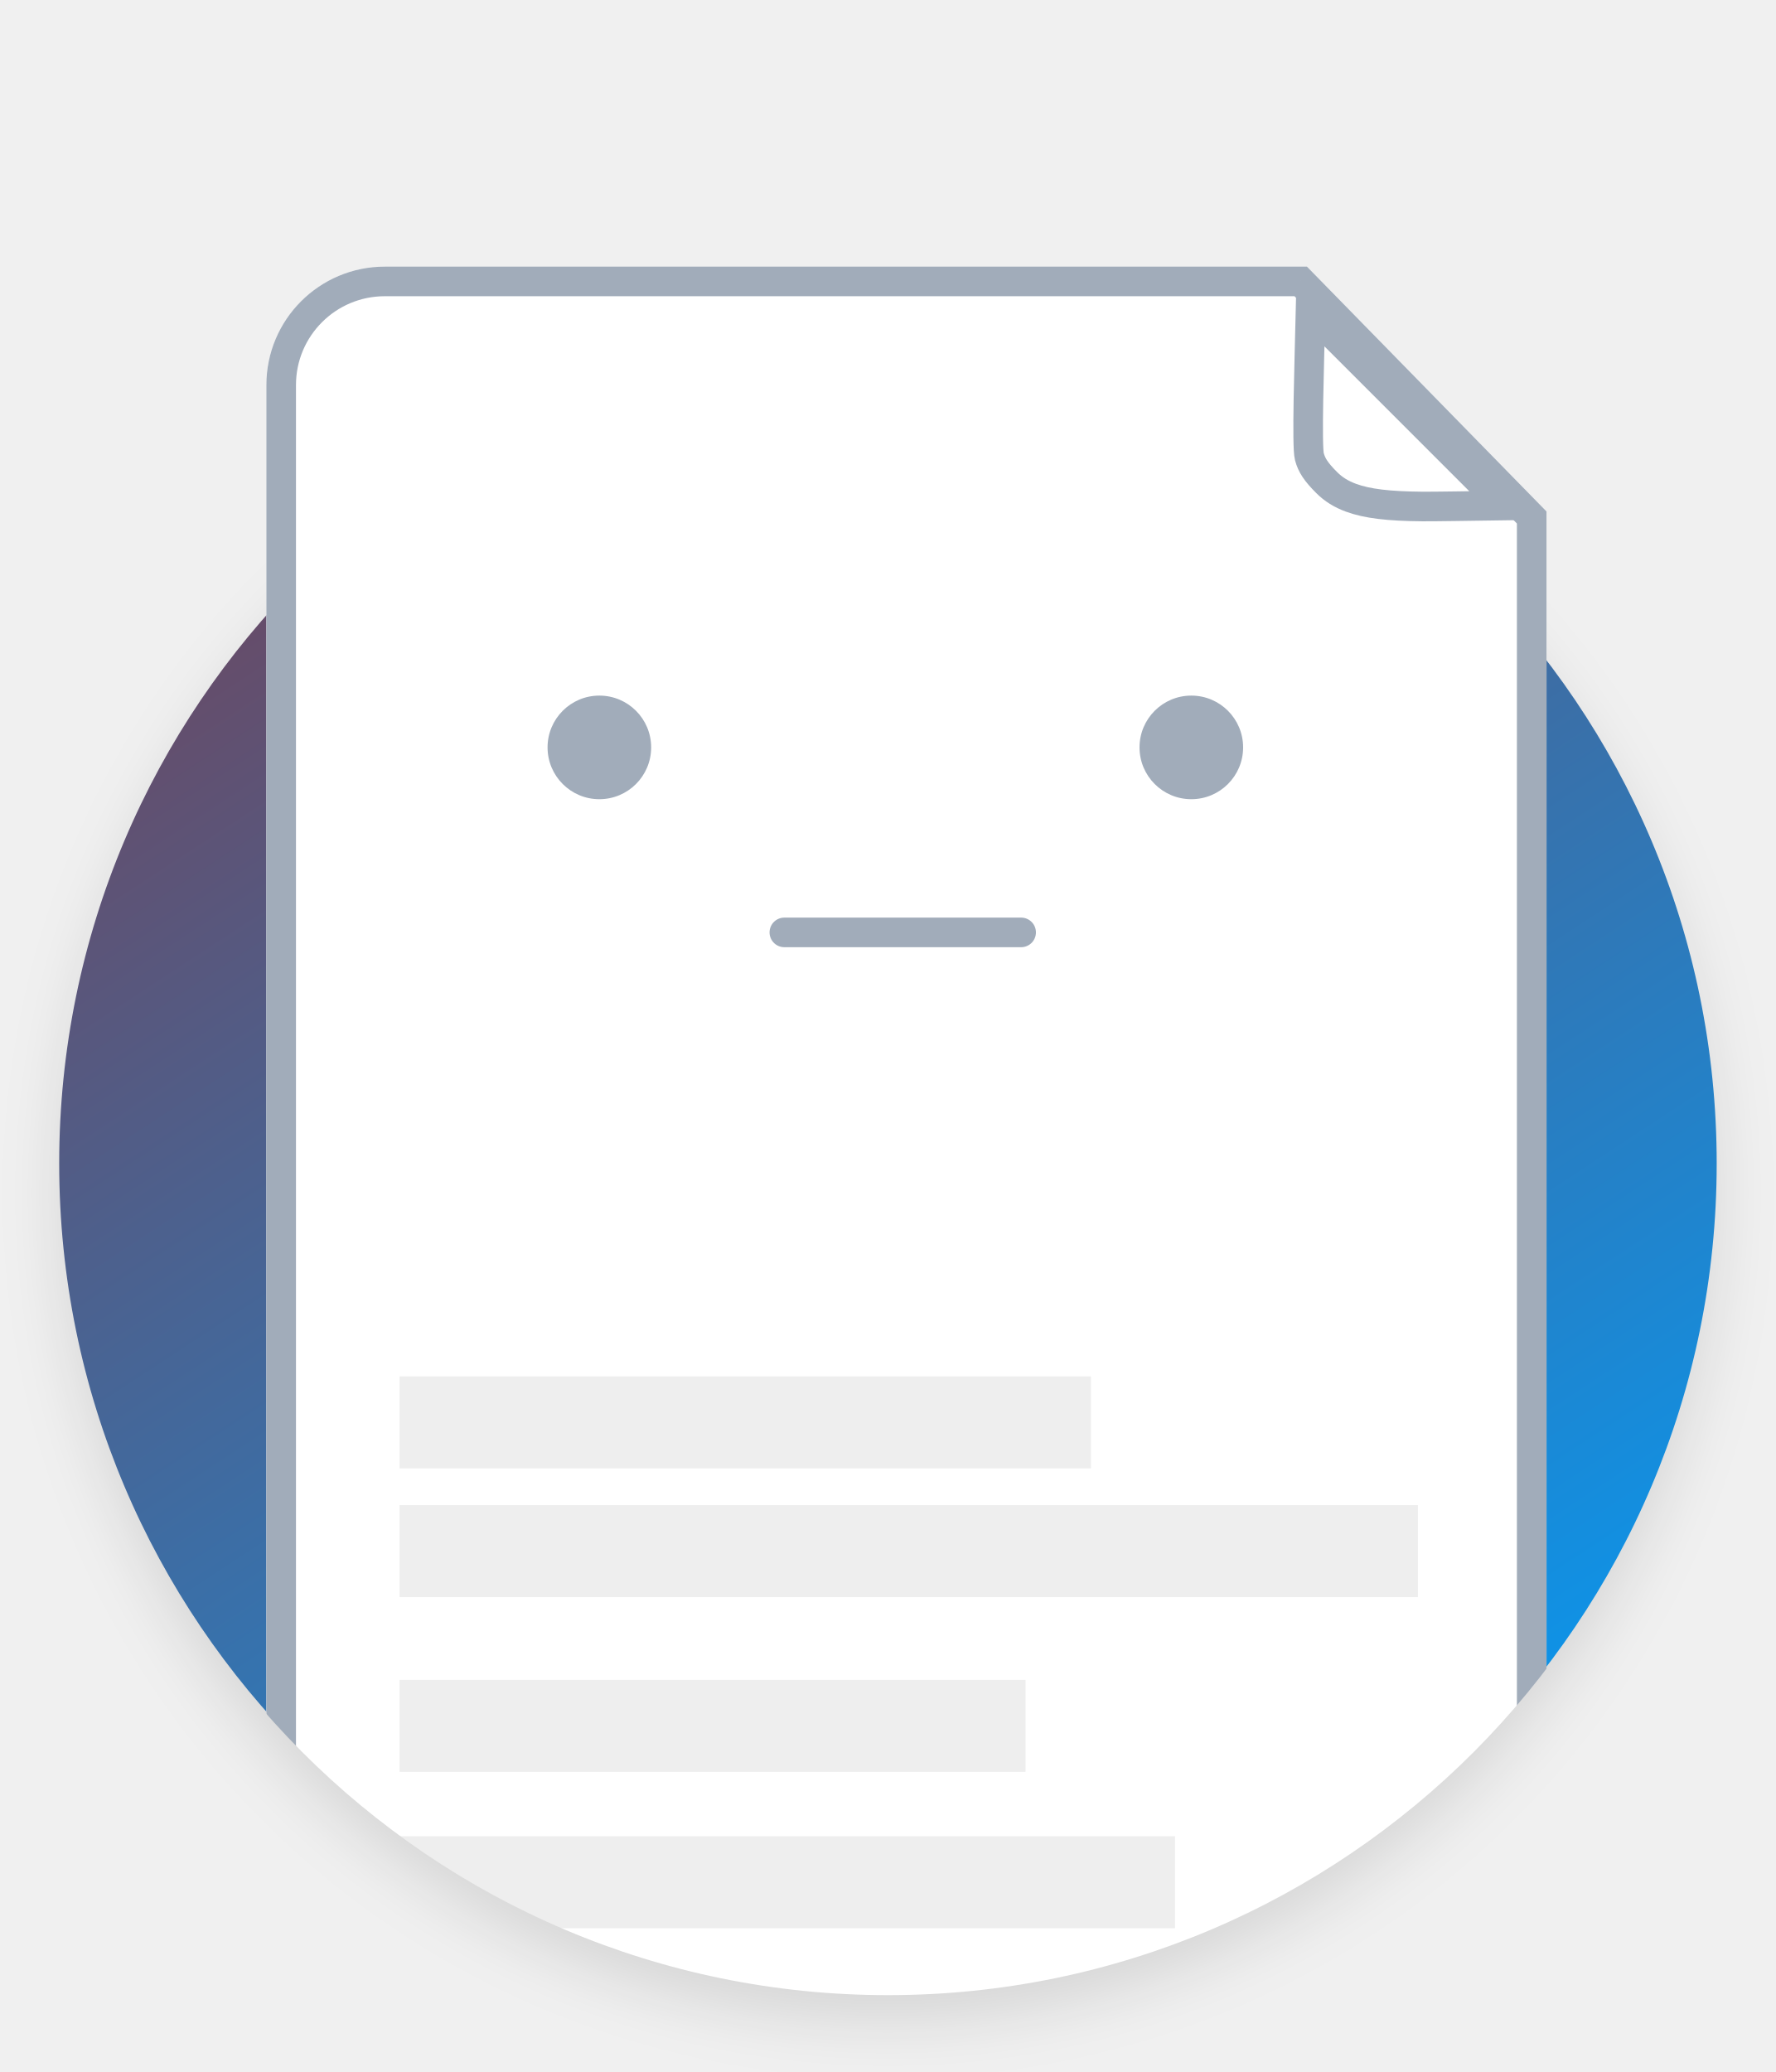
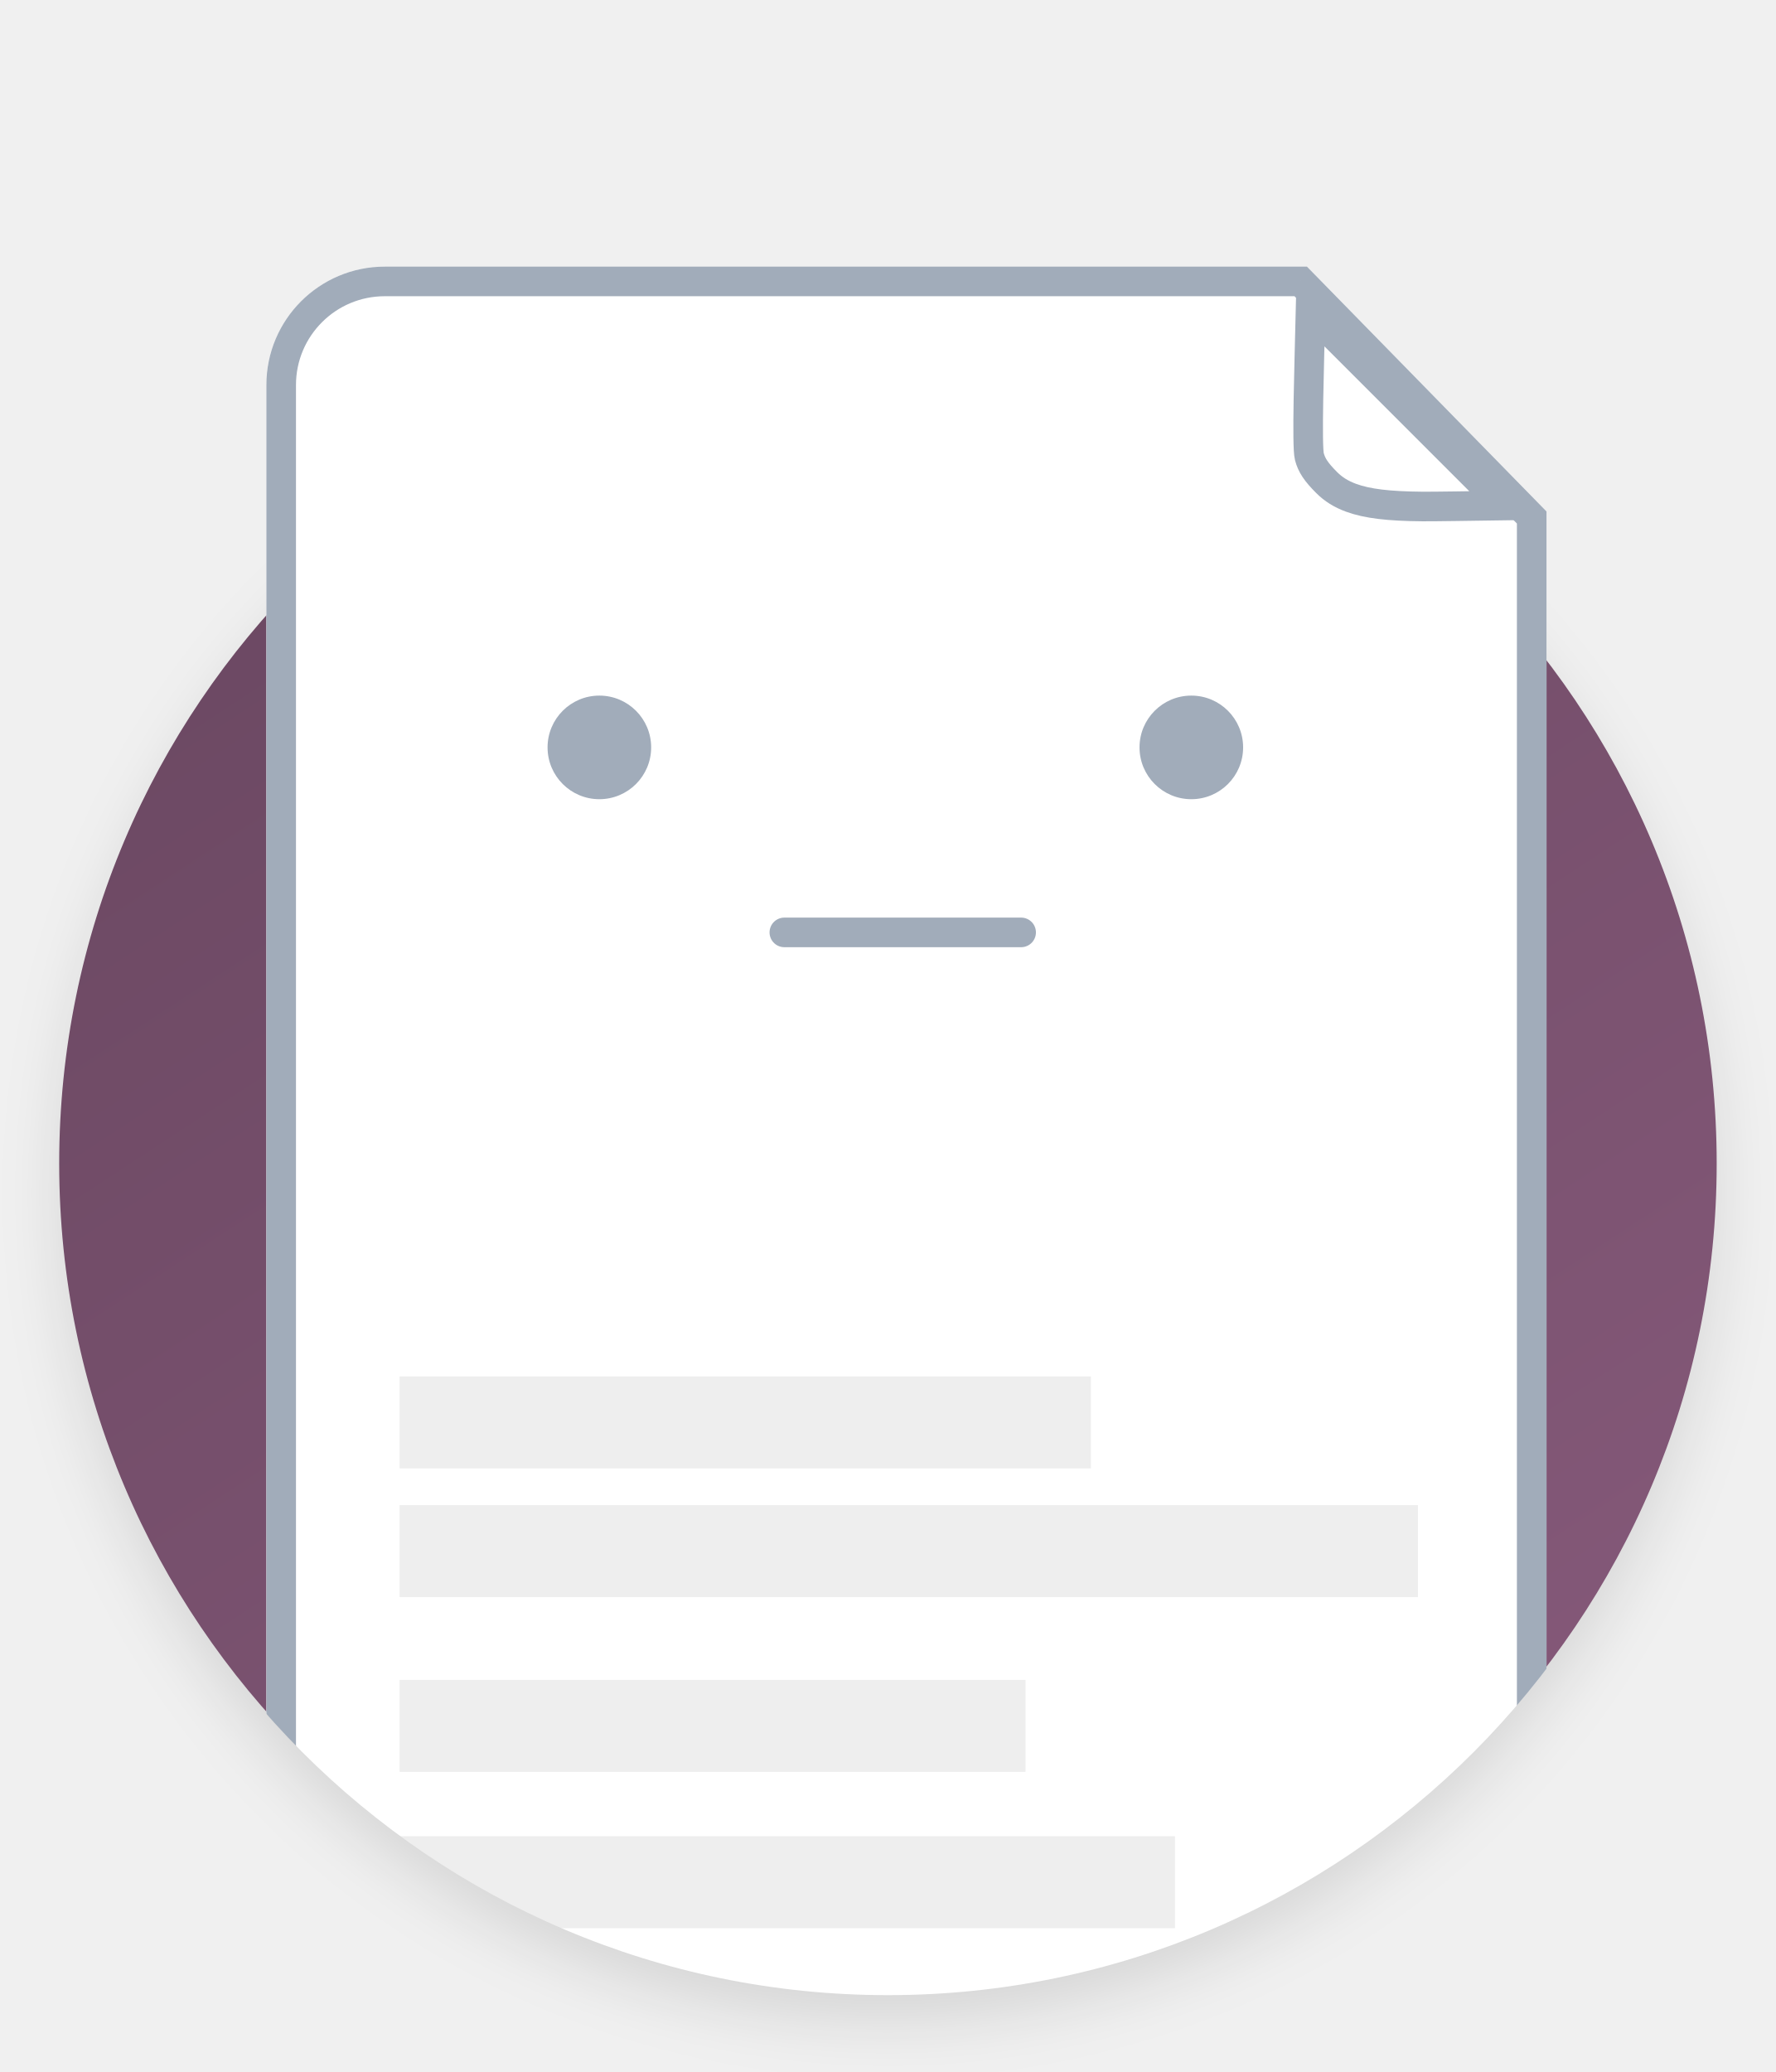
<svg xmlns="http://www.w3.org/2000/svg" xmlns:xlink="http://www.w3.org/1999/xlink" width="120" height="140" viewBox="0 0 120 140">
  <defs>
    <linearGradient id="empty_state_file_neutral-c" x1="91.284%" x2="25.707%" y1="100%" y2="0%">
-       <stop offset="0%" stop-color="#009EFB" />
+       <stop offset="0%" stop-color="#875A7B" />
      <stop offset="100%" stop-color="#6B4862" />
    </linearGradient>
    <circle id="empty_state_file_neutral-b" cx="56" cy="66.614" r="56" />
    <filter id="empty_state_file_neutral-a" width="112.5%" height="112.5%" x="-6.2%" y="-4.5%" filterUnits="objectBoundingBox">
      <feOffset dy="2" in="SourceAlpha" result="shadowOffsetOuter1" />
      <feGaussianBlur in="shadowOffsetOuter1" result="shadowBlurOuter1" stdDeviation="2" />
      <feColorMatrix in="shadowBlurOuter1" values="0 0 0 0 0   0 0 0 0 0   0 0 0 0 0  0 0 0 0.106 0" />
    </filter>
    <path id="empty_state_file_neutral-d" d="M56,122.807 C86.928,122.807 112,97.672 112,66.667 C112,59.661 112,37.438 112,0 L0,0 C0,23.774 0,45.996 0,66.667 C0,97.672 25.072,122.807 56,122.807 Z" />
    <path id="empty_state_file_neutral-f" d="M22,6.015 L84.315,6.015 L100.5,22.556 L100.5,114.83 L100.5,114.83 C100.5,124.218 92.889,131.83 83.5,131.83 L31,131.83 L31,131.83 C21.611,131.83 14,124.218 14,114.83 L14,14.015 L14,14.015 C14,9.597 17.582,6.015 22,6.015 Z" />
  </defs>
  <g fill="none" fill-rule="evenodd" transform="translate(4 12)">
    <use fill="#000" filter="url(#empty_state_file_neutral-a)" xlink:href="#empty_state_file_neutral-b" />
    <use fill="url(#empty_state_file_neutral-c)" xlink:href="#empty_state_file_neutral-b" />
    <mask id="empty_state_file_neutral-e" fill="#fff">
      <use xlink:href="#empty_state_file_neutral-d" />
    </mask>
    <g mask="url(#empty_state_file_neutral-e)">
      <use fill="#FFF" xlink:href="#empty_state_file_neutral-f" />
      <path stroke="#A1ACBA" stroke-width="2" d="M99.5,22.964 L83.894,7.015 L22,7.015 C18.134,7.015 15,10.149 15,14.015 L15,114.83 C15,123.666 22.163,130.83 31,130.83 L83.5,130.83 C92.337,130.83 99.5,123.666 99.5,114.83 L99.5,22.964 Z" />
    </g>
    <path stroke="#A1ACBA" stroke-width="2" d="M84.8,27.505 C87.406,25.022 91.415,21.266 91.788,20.627 C92.092,20.105 92.201,19.57 92.201,18.554 C92.201,17.921 92.06,17.314 91.766,16.678 C91.275,15.614 90.368,14.469 88.765,12.838 C88.239,12.302 86.319,10.445 84.8,8.968 L84.8,27.505 Z" mask="url(#empty_state_file_neutral-e)" transform="rotate(135 88.5 18.226)" />
    <g fill="#000" mask="url(#empty_state_file_neutral-e)" opacity=".07">
      <g transform="translate(23 81)">
        <rect width="46.716" height="6.214" />
        <rect width="68.812" height="6.214" y="8.7" />
        <rect width="42.297" height="6.214" y="20.506" />
        <rect width="52.398" height="6.214" y="31.07" />
      </g>
    </g>
    <g transform="translate(33 35)">
      <path stroke="#A1ACBA" stroke-linecap="round" stroke-linejoin="round" stroke-width="2" d="M16,16 L32,16" />
      <circle cx="43.5" cy="3.5" r="3.5" fill="#A1ACBA" />
      <circle cx="3.5" cy="3.5" r="3.5" fill="#A1ACBA" />
    </g>
  </g>
</svg>
